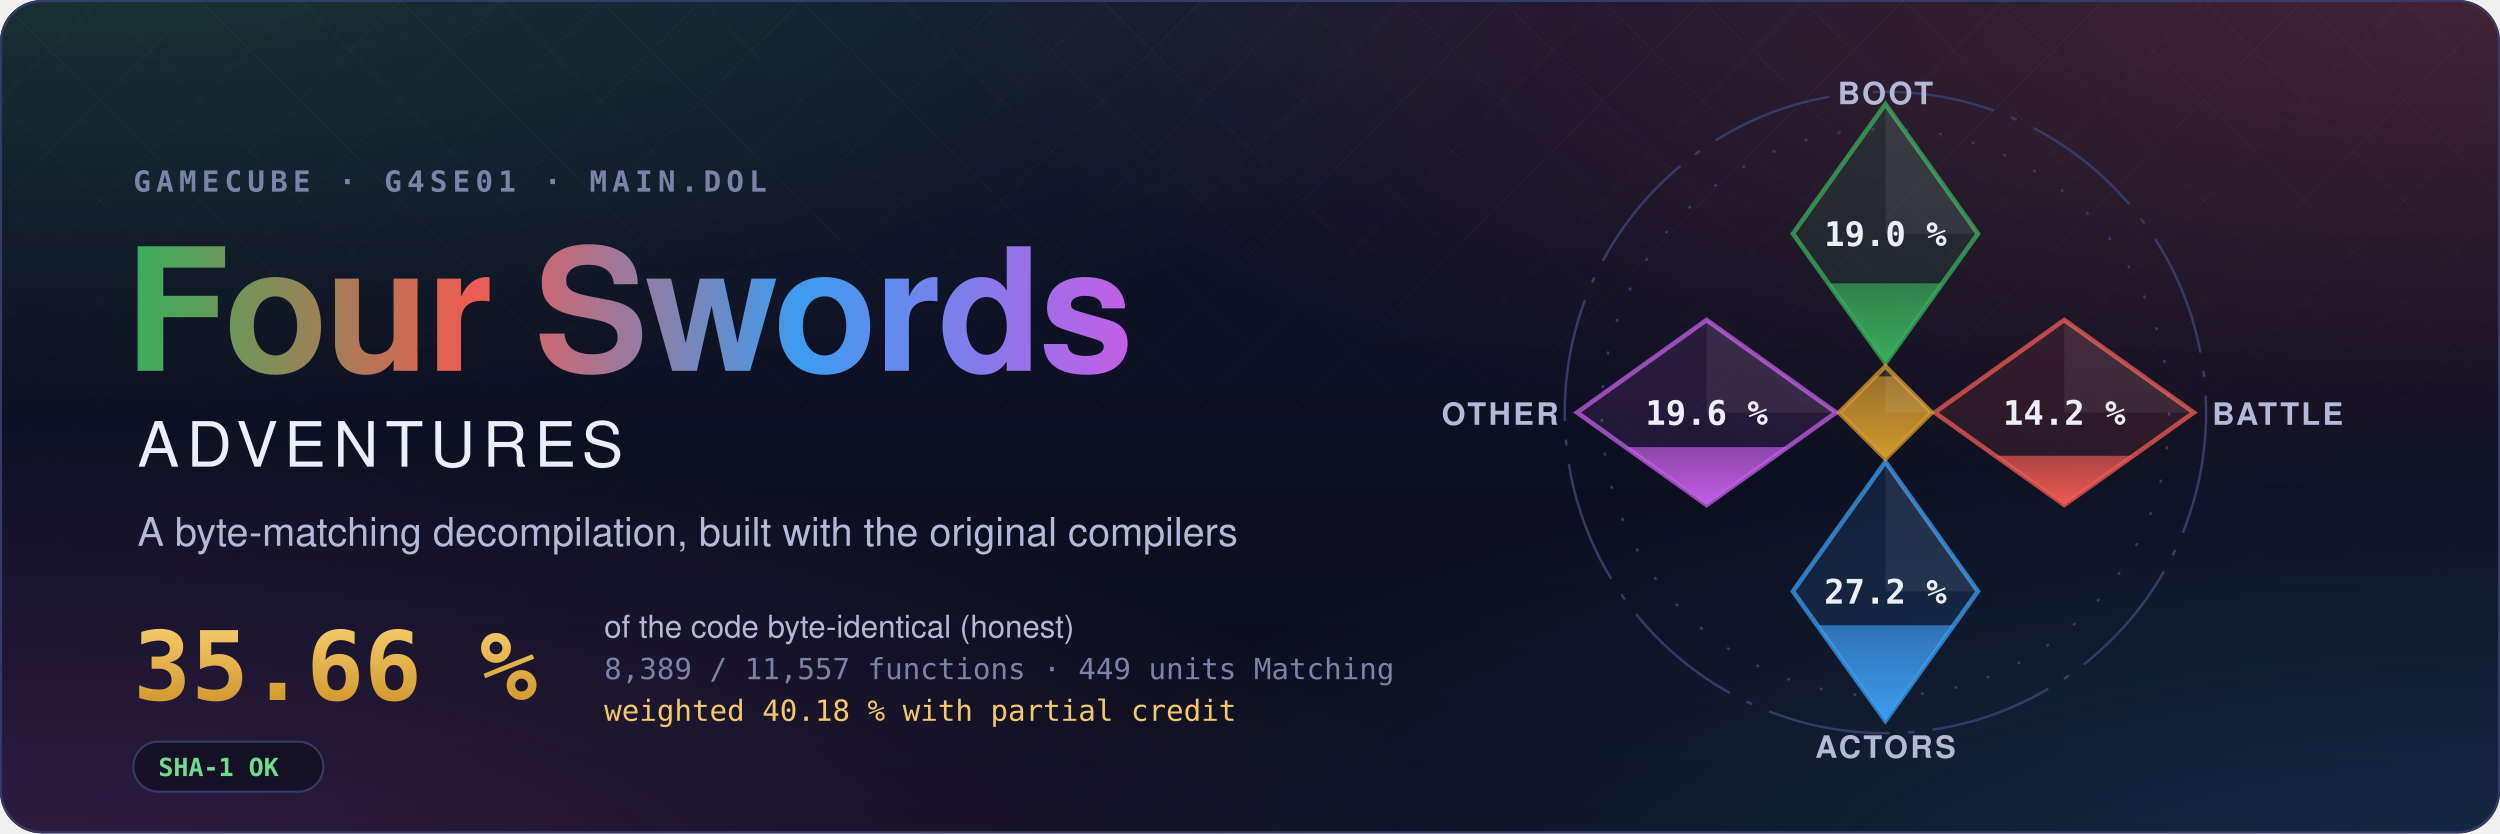
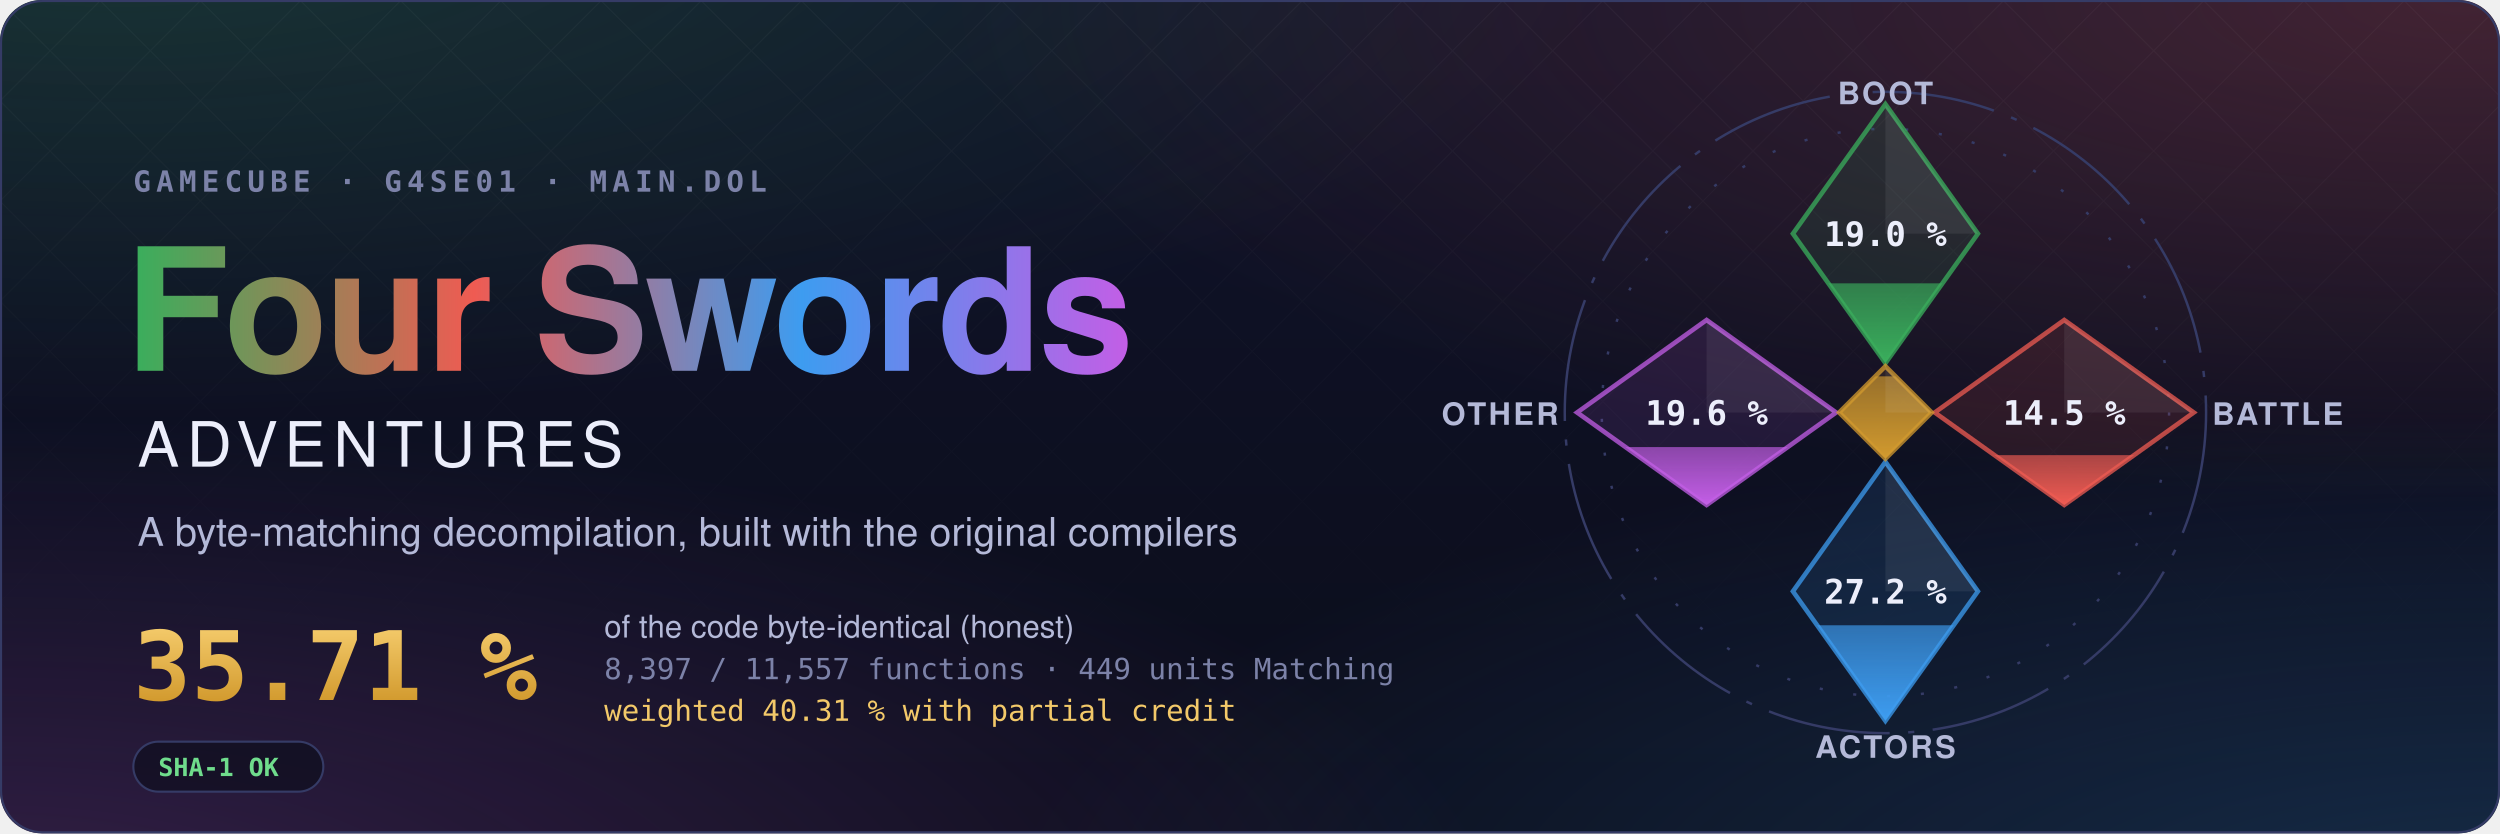
- <svg xmlns="http://www.w3.org/2000/svg" width="1200" height="400" viewBox="0 0 1200 400" role="img" aria-label="Four Swords Adventures decompilation: 35.66 % of the code matched, 8,389 of 11,557 functions">
+ <svg xmlns="http://www.w3.org/2000/svg" width="1200" height="400" viewBox="0 0 1200 400" role="img" aria-label="Four Swords Adventures decompilation: 35.71 % of the code matched, 8,397 of 11,557 functions">
  <style>text { font-family: -apple-system, BlinkMacSystemFont, 'Segoe UI', Helvetica, Arial, sans-serif; } .mono { font-family: ui-monospace, SFMono-Regular, 'SF Mono', Menlo, Consolas, monospace; } .spin { transform-box: fill-box; transform-origin: center; animation: spin 90s linear infinite; } @keyframes spin { to { transform: rotate(360deg); } } .rise { transform-box: fill-box; transform-origin: 50% 100%; animation: rise 1.6s cubic-bezier(.2,.8,.2,1) both; } @keyframes rise { from { transform: scaleY(0); } } @media (prefers-reduced-motion: reduce) { * { animation: none !important; } }</style>
  <defs>
    <radialGradient id="glow0" cx="0.05" cy="-0.1" r="0.6">
      <stop offset="0" stop-color="#3aae5c" stop-opacity="0.22" />
      <stop offset="1" stop-color="#3aae5c" stop-opacity="0" />
    </radialGradient>
    <radialGradient id="glow1" cx="0.98" cy="0.0" r="0.6">
      <stop offset="0" stop-color="#ef5b52" stop-opacity="0.22" />
      <stop offset="1" stop-color="#ef5b52" stop-opacity="0" />
    </radialGradient>
    <radialGradient id="glow2" cx="1.0" cy="1.1" r="0.6">
      <stop offset="0" stop-color="#3d9cf0" stop-opacity="0.22" />
      <stop offset="1" stop-color="#3d9cf0" stop-opacity="0" />
    </radialGradient>
    <radialGradient id="glow3" cx="0.0" cy="1.1" r="0.6">
      <stop offset="0" stop-color="#c35ee6" stop-opacity="0.22" />
      <stop offset="1" stop-color="#c35ee6" stop-opacity="0" />
    </radialGradient>
    <linearGradient id="sky" x1="0" y1="0" x2="0" y2="1">
      <stop offset="0" stop-color="#10132a" />
      <stop offset="1" stop-color="#0b0d1a" />
    </linearGradient>
    <linearGradient id="four" x1="0" y1="0" x2="1" y2="0">
      <stop offset="0" stop-color="#3aae5c" />
      <stop offset="0.34" stop-color="#ef5b52" />
      <stop offset="0.67" stop-color="#3d9cf0" />
      <stop offset="1" stop-color="#c35ee6" />
    </linearGradient>
    <linearGradient id="goldtext" x1="0" y1="0" x2="0" y2="1">
      <stop offset="0" stop-color="#f3c969" />
      <stop offset="1" stop-color="#d29a2e" />
    </linearGradient>
    <pattern id="lattice" width="34" height="34" patternUnits="userSpaceOnUse" patternTransform="rotate(45)">
      <path d="M0 0H34M0 0V34" stroke="#fff" stroke-opacity="0.035" />
    </pattern>
    <linearGradient id="fade" x1="0" y1="0" x2="0" y2="1">
      <stop offset="0" stop-color="#fff" />
      <stop offset="0.8" stop-color="#fff" stop-opacity="0" />
    </linearGradient>
    <mask id="fadeMask">
      <rect width="1200" height="400" fill="url(#fade)" />
    </mask>
    <clipPath id="card">
      <rect width="1200" height="400" rx="20" />
    </clipPath>
  </defs>
  <g clip-path="url(#card)">
    <rect width="1200" height="400" fill="url(#sky)" />
    <rect width="1200" height="400" fill="url(#glow0)" />
    <rect width="1200" height="400" fill="url(#glow1)" />
    <rect width="1200" height="400" fill="url(#glow2)" />
    <rect width="1200" height="400" fill="url(#glow3)" />
    <rect width="1200" height="400" fill="url(#lattice)" mask="url(#fadeMask)" />
  </g>
  <rect x="0.5" y="0.5" width="1199" height="399" rx="20" fill="none" stroke="#353b66" />
  <text x="64" y="92" class="mono" font-size="14" font-weight="600" letter-spacing="0.18em" fill="#7c82a8">GAMECUBE · G4SE01 · MAIN.DOL</text>
  <text x="60" y="178" font-size="82" font-weight="700" letter-spacing="-1.5" fill="url(#four)">Four Swords</text>
  <text x="66" y="224" font-size="30" font-weight="500" letter-spacing="0.12em" fill="#eceefb">ADVENTURES</text>
  <text x="66" y="262" font-size="19" fill="#b4b9d8">A byte-matching decompilation, built with the original compilers</text>
-   <text x="64" y="336" class="mono" font-size="46" font-weight="700" fill="url(#goldtext)">35.66 %</text>
+   <text x="64" y="336" class="mono" font-size="46" font-weight="700" fill="url(#goldtext)">35.71 %</text>
  <text x="290" y="306" font-size="15" fill="#b4b9d8">of the code byte-identical (honest)</text>
-   <text x="290" y="326" class="mono" font-size="14" fill="#7c82a8">8,389 / 11,557 functions · 449 units Matching</text>
-   <text x="290" y="346" class="mono" font-size="14" fill="#f3c969">weighted 40.18 % with partial credit</text>
+   <text x="290" y="326" class="mono" font-size="14" fill="#7c82a8">8,397 / 11,557 functions · 449 units Matching</text>
+   <text x="290" y="346" class="mono" font-size="14" fill="#f3c969">weighted 40.31 % with partial credit</text>
  <g transform="translate(64 356)">
    <rect width="91.2" height="24" rx="12" fill="#0b0d1a" fill-opacity="0.6" stroke="#353b66" />
    <text x="12" y="16.5" class="mono" font-size="12" font-weight="600" fill="#6fdc8c">SHA-1 OK</text>
  </g>
  <defs>
    <clipPath id="ec-boot">
      <path d="M0 -100L30 -58L0 -16L-30 -58Z" />
    </clipPath>
    <linearGradient id="eg-boot" x1="0" y1="1" x2="0" y2="0">
      <stop offset="0" stop-color="#3aae5c" />
      <stop offset="1" stop-color="#3aae5c" stop-opacity="0.65" />
    </linearGradient>
    <clipPath id="ec-battle">
      <path d="M58 -30L100 0L58 30L16 0Z" />
    </clipPath>
    <linearGradient id="eg-battle" x1="0" y1="1" x2="0" y2="0">
      <stop offset="0" stop-color="#ef5b52" />
      <stop offset="1" stop-color="#ef5b52" stop-opacity="0.65" />
    </linearGradient>
    <clipPath id="ec-actors">
      <path d="M0 16L30 58L0 100L-30 58Z" />
    </clipPath>
    <linearGradient id="eg-actors" x1="0" y1="1" x2="0" y2="0">
      <stop offset="0" stop-color="#3d9cf0" />
      <stop offset="1" stop-color="#3d9cf0" stop-opacity="0.65" />
    </linearGradient>
    <clipPath id="ec-other">
      <path d="M-58 -30L-16 0L-58 30L-100 0Z" />
    </clipPath>
    <linearGradient id="eg-other" x1="0" y1="1" x2="0" y2="0">
      <stop offset="0" stop-color="#c35ee6" />
      <stop offset="1" stop-color="#c35ee6" stop-opacity="0.65" />
    </linearGradient>
    <clipPath id="ec-libs">
      <path d="M0 -15L15 0L0 15L-15 0Z" />
    </clipPath>
    <linearGradient id="eg-libs" x1="0" y1="1" x2="0" y2="0">
      <stop offset="0" stop-color="#d29a2e" />
      <stop offset="1" stop-color="#d29a2e" stop-opacity="0.65" />
    </linearGradient>
  </defs>
  <g transform="translate(905 198) scale(1.48)">
    <circle class="spin" r="104" fill="none" stroke="#353b66" stroke-width="0.8" stroke-dasharray="40 6 2 6" />
    <circle r="92" fill="none" stroke="#353b66" stroke-width="0.8" stroke-dasharray="1 10" />
    <path d="M0 -100L30 -58L0 -16L-30 -58Z" fill="#3aae5c" fill-opacity="0.12" stroke="#3aae5c" stroke-opacity="0.75" stroke-width="1.5" />
    <g clip-path="url(#ec-boot)">
      <rect class="rise" style="animation-delay:0.20s" x="-30" y="-41.89" width="60" height="25.89" fill="url(#eg-boot)" />
    </g>
    <path d="M0 -100L30 -58L0 -58Z" fill="#fff" fill-opacity="0.07" />
    <text x="0" y="-54" text-anchor="middle" font-size="11" font-weight="700" fill="#eceefb" class="mono">19.0 %</text>
    <text x="0" y="-100" text-anchor="middle" font-size="10" font-weight="600" letter-spacing="0.08em" fill="#b4b9d8">BOOT</text>
    <path d="M58 -30L100 0L58 30L16 0Z" fill="#ef5b52" fill-opacity="0.12" stroke="#ef5b52" stroke-opacity="0.75" stroke-width="1.5" />
    <g clip-path="url(#ec-battle)">
-       <rect class="rise" style="animation-delay:0.35s" x="16" y="14.04" width="84" height="15.96" fill="url(#eg-battle)" />
+       <rect class="rise" style="animation-delay:0.35s" x="16" y="13.82" width="84" height="16.18" fill="url(#eg-battle)" />
    </g>
    <path d="M58 -30L100 0L58 0Z" fill="#fff" fill-opacity="0.07" />
-     <text x="58" y="4" text-anchor="middle" font-size="11" font-weight="700" fill="#eceefb" class="mono">14.2 %</text>
+     <text x="58" y="4" text-anchor="middle" font-size="11" font-weight="700" fill="#eceefb" class="mono">14.5 %</text>
    <text x="106" y="4" text-anchor="start" font-size="10" font-weight="600" letter-spacing="0.08em" fill="#b4b9d8">BATTLE</text>
    <path d="M0 16L30 58L0 100L-30 58Z" fill="#3d9cf0" fill-opacity="0.12" stroke="#3d9cf0" stroke-opacity="0.75" stroke-width="1.5" />
    <g clip-path="url(#ec-actors)">
      <rect class="rise" style="animation-delay:0.50s" x="-30" y="69.01" width="60" height="30.99" fill="url(#eg-actors)" />
    </g>
    <path d="M0 16L30 58L0 58Z" fill="#fff" fill-opacity="0.07" />
    <text x="0" y="62" text-anchor="middle" font-size="11" font-weight="700" fill="#eceefb" class="mono">27.2 %</text>
    <text x="0" y="112" text-anchor="middle" font-size="10" font-weight="600" letter-spacing="0.08em" fill="#b4b9d8">ACTORS</text>
    <path d="M-58 -30L-16 0L-58 30L-100 0Z" fill="#c35ee6" fill-opacity="0.12" stroke="#c35ee6" stroke-opacity="0.75" stroke-width="1.5" />
    <g clip-path="url(#ec-other)">
      <rect class="rise" style="animation-delay:0.65s" x="-100" y="11.21" width="84" height="18.79" fill="url(#eg-other)" />
    </g>
    <path d="M-58 -30L-16 0L-58 0Z" fill="#fff" fill-opacity="0.07" />
    <text x="-58" y="4" text-anchor="middle" font-size="11" font-weight="700" fill="#eceefb" class="mono">19.6 %</text>
    <text x="-106" y="4" text-anchor="end" font-size="10" font-weight="600" letter-spacing="0.08em" fill="#b4b9d8">OTHER</text>
    <path d="M0 -15L15 0L0 15L-15 0Z" fill="#d29a2e" fill-opacity="0.12" stroke="#d29a2e" stroke-opacity="0.75" stroke-width="1.5" />
    <g clip-path="url(#ec-libs)">
      <rect class="rise" style="animation-delay:0.80s" x="-15" y="-11.74" width="30" height="26.74" fill="url(#eg-libs)" />
    </g>
    <path d="M0 -15L15 0L0 0Z" fill="#fff" fill-opacity="0.07" />
  </g>
</svg>
